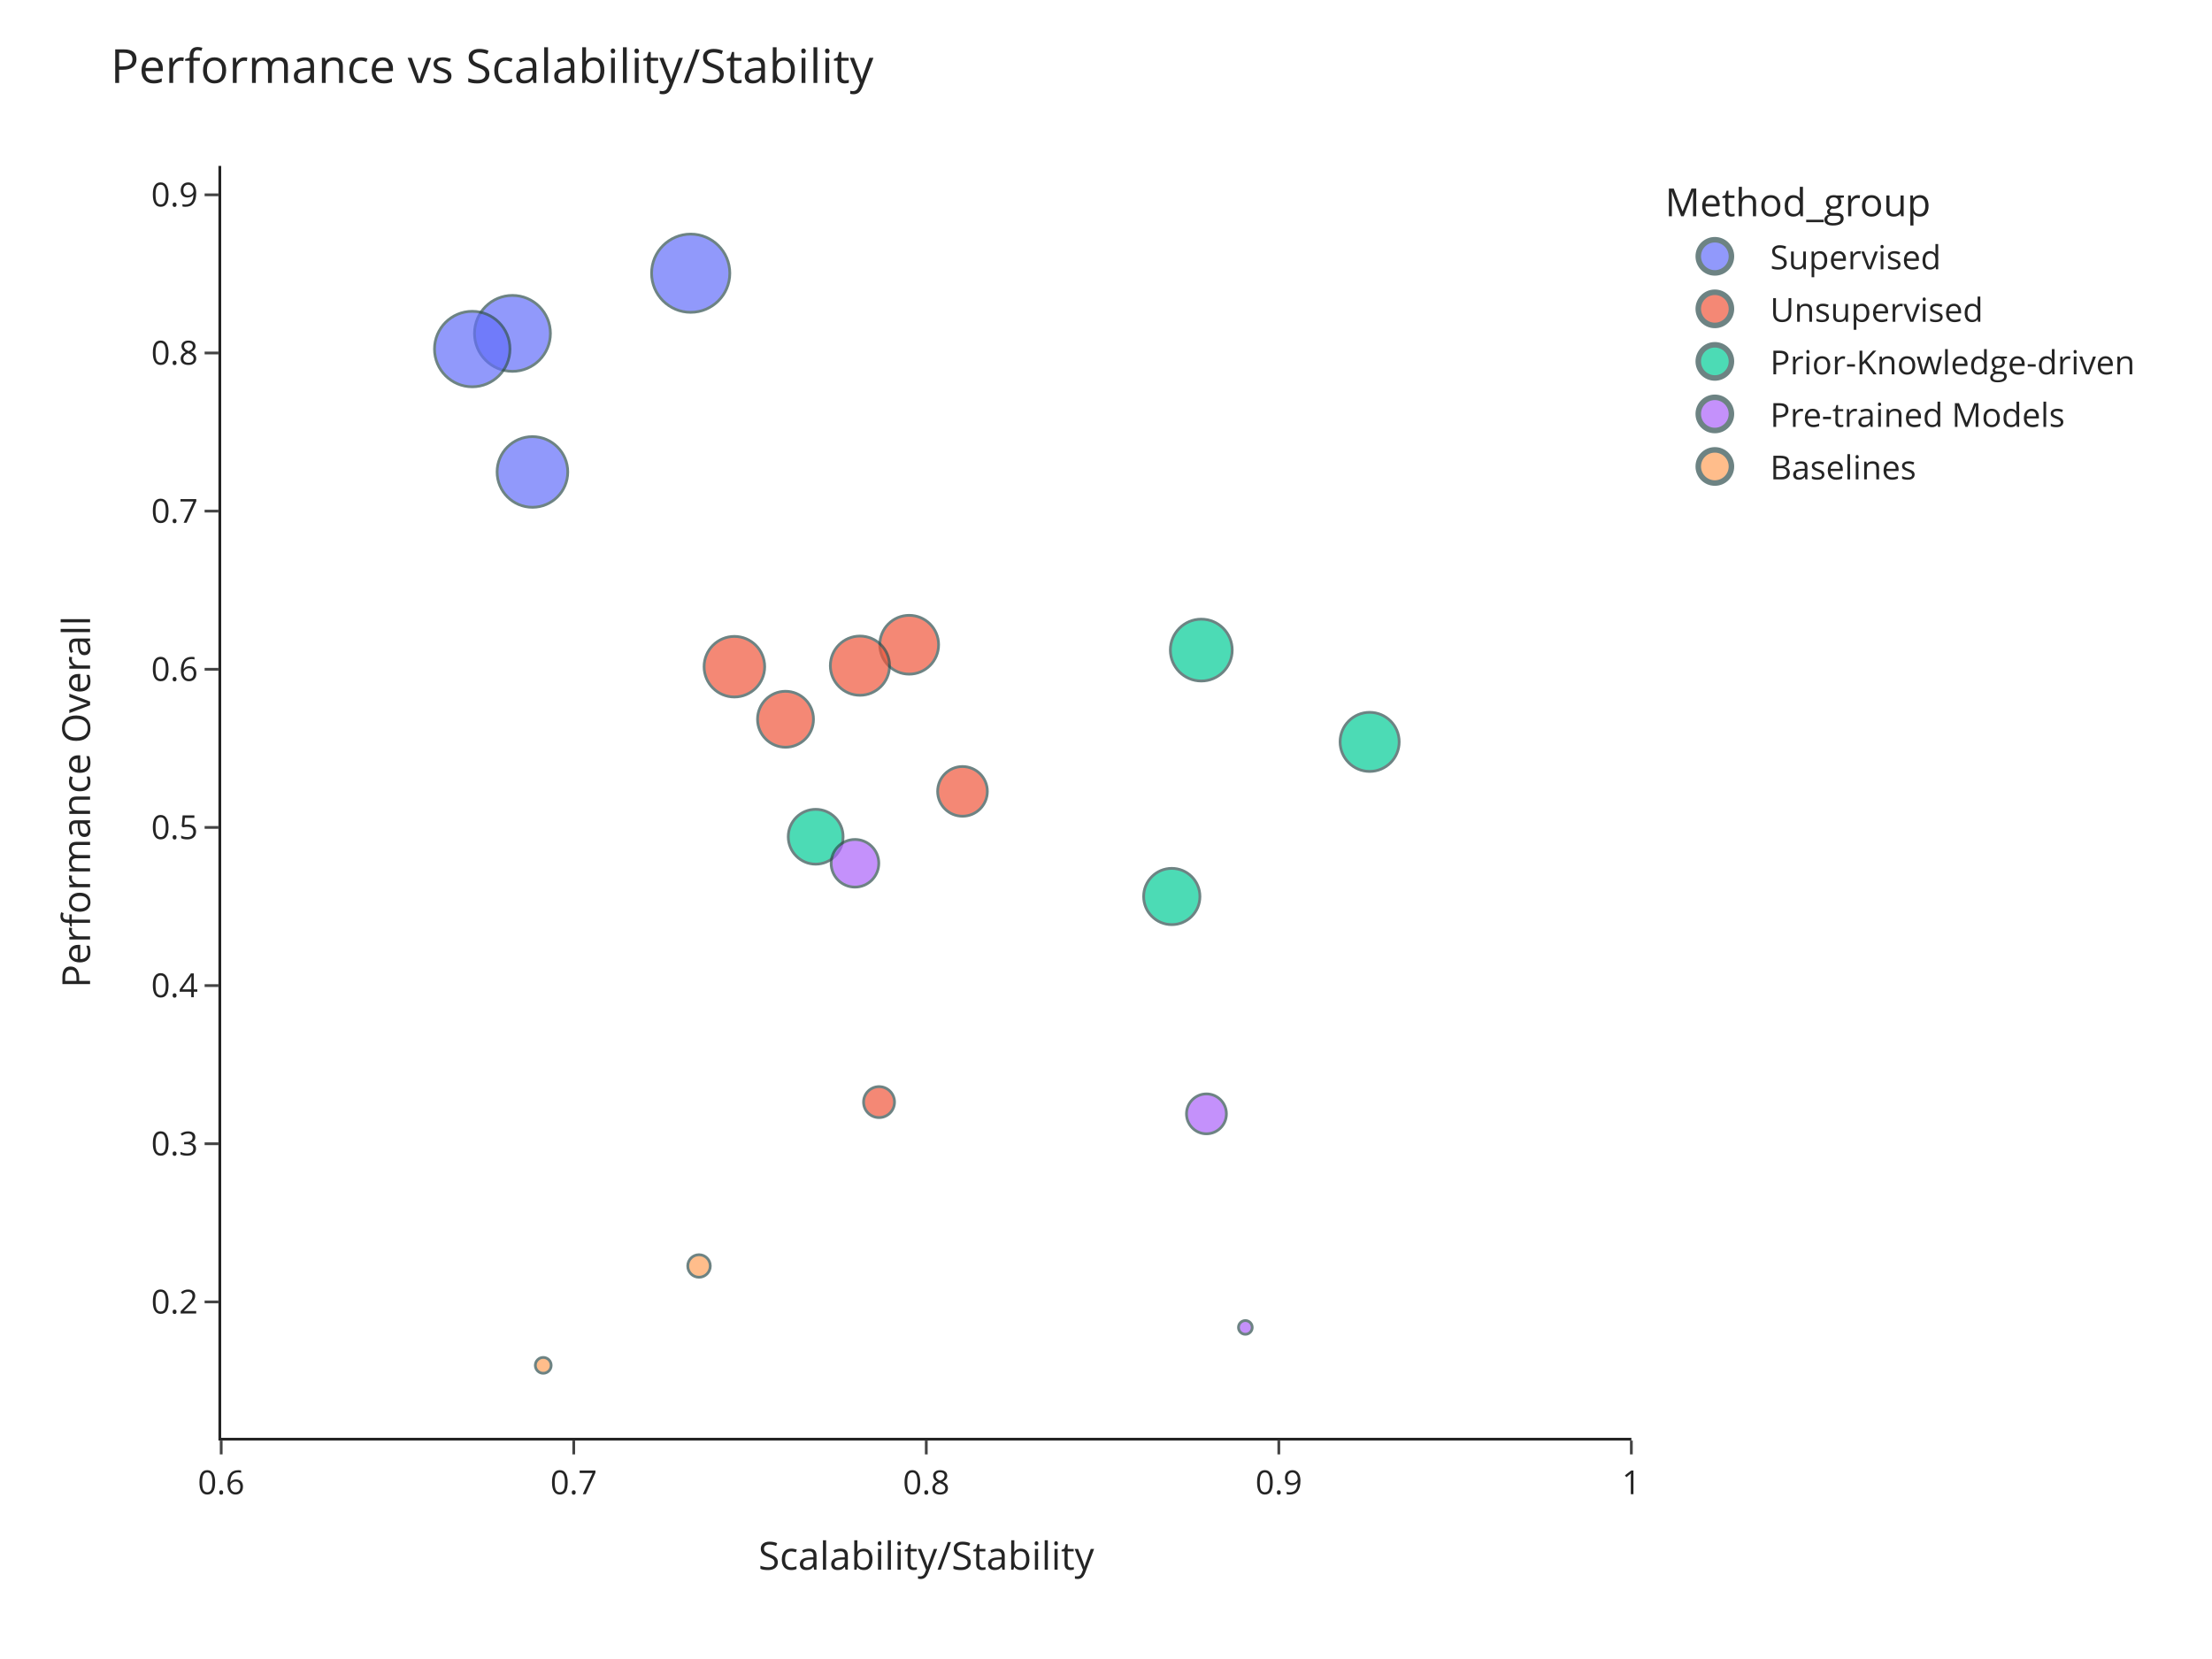
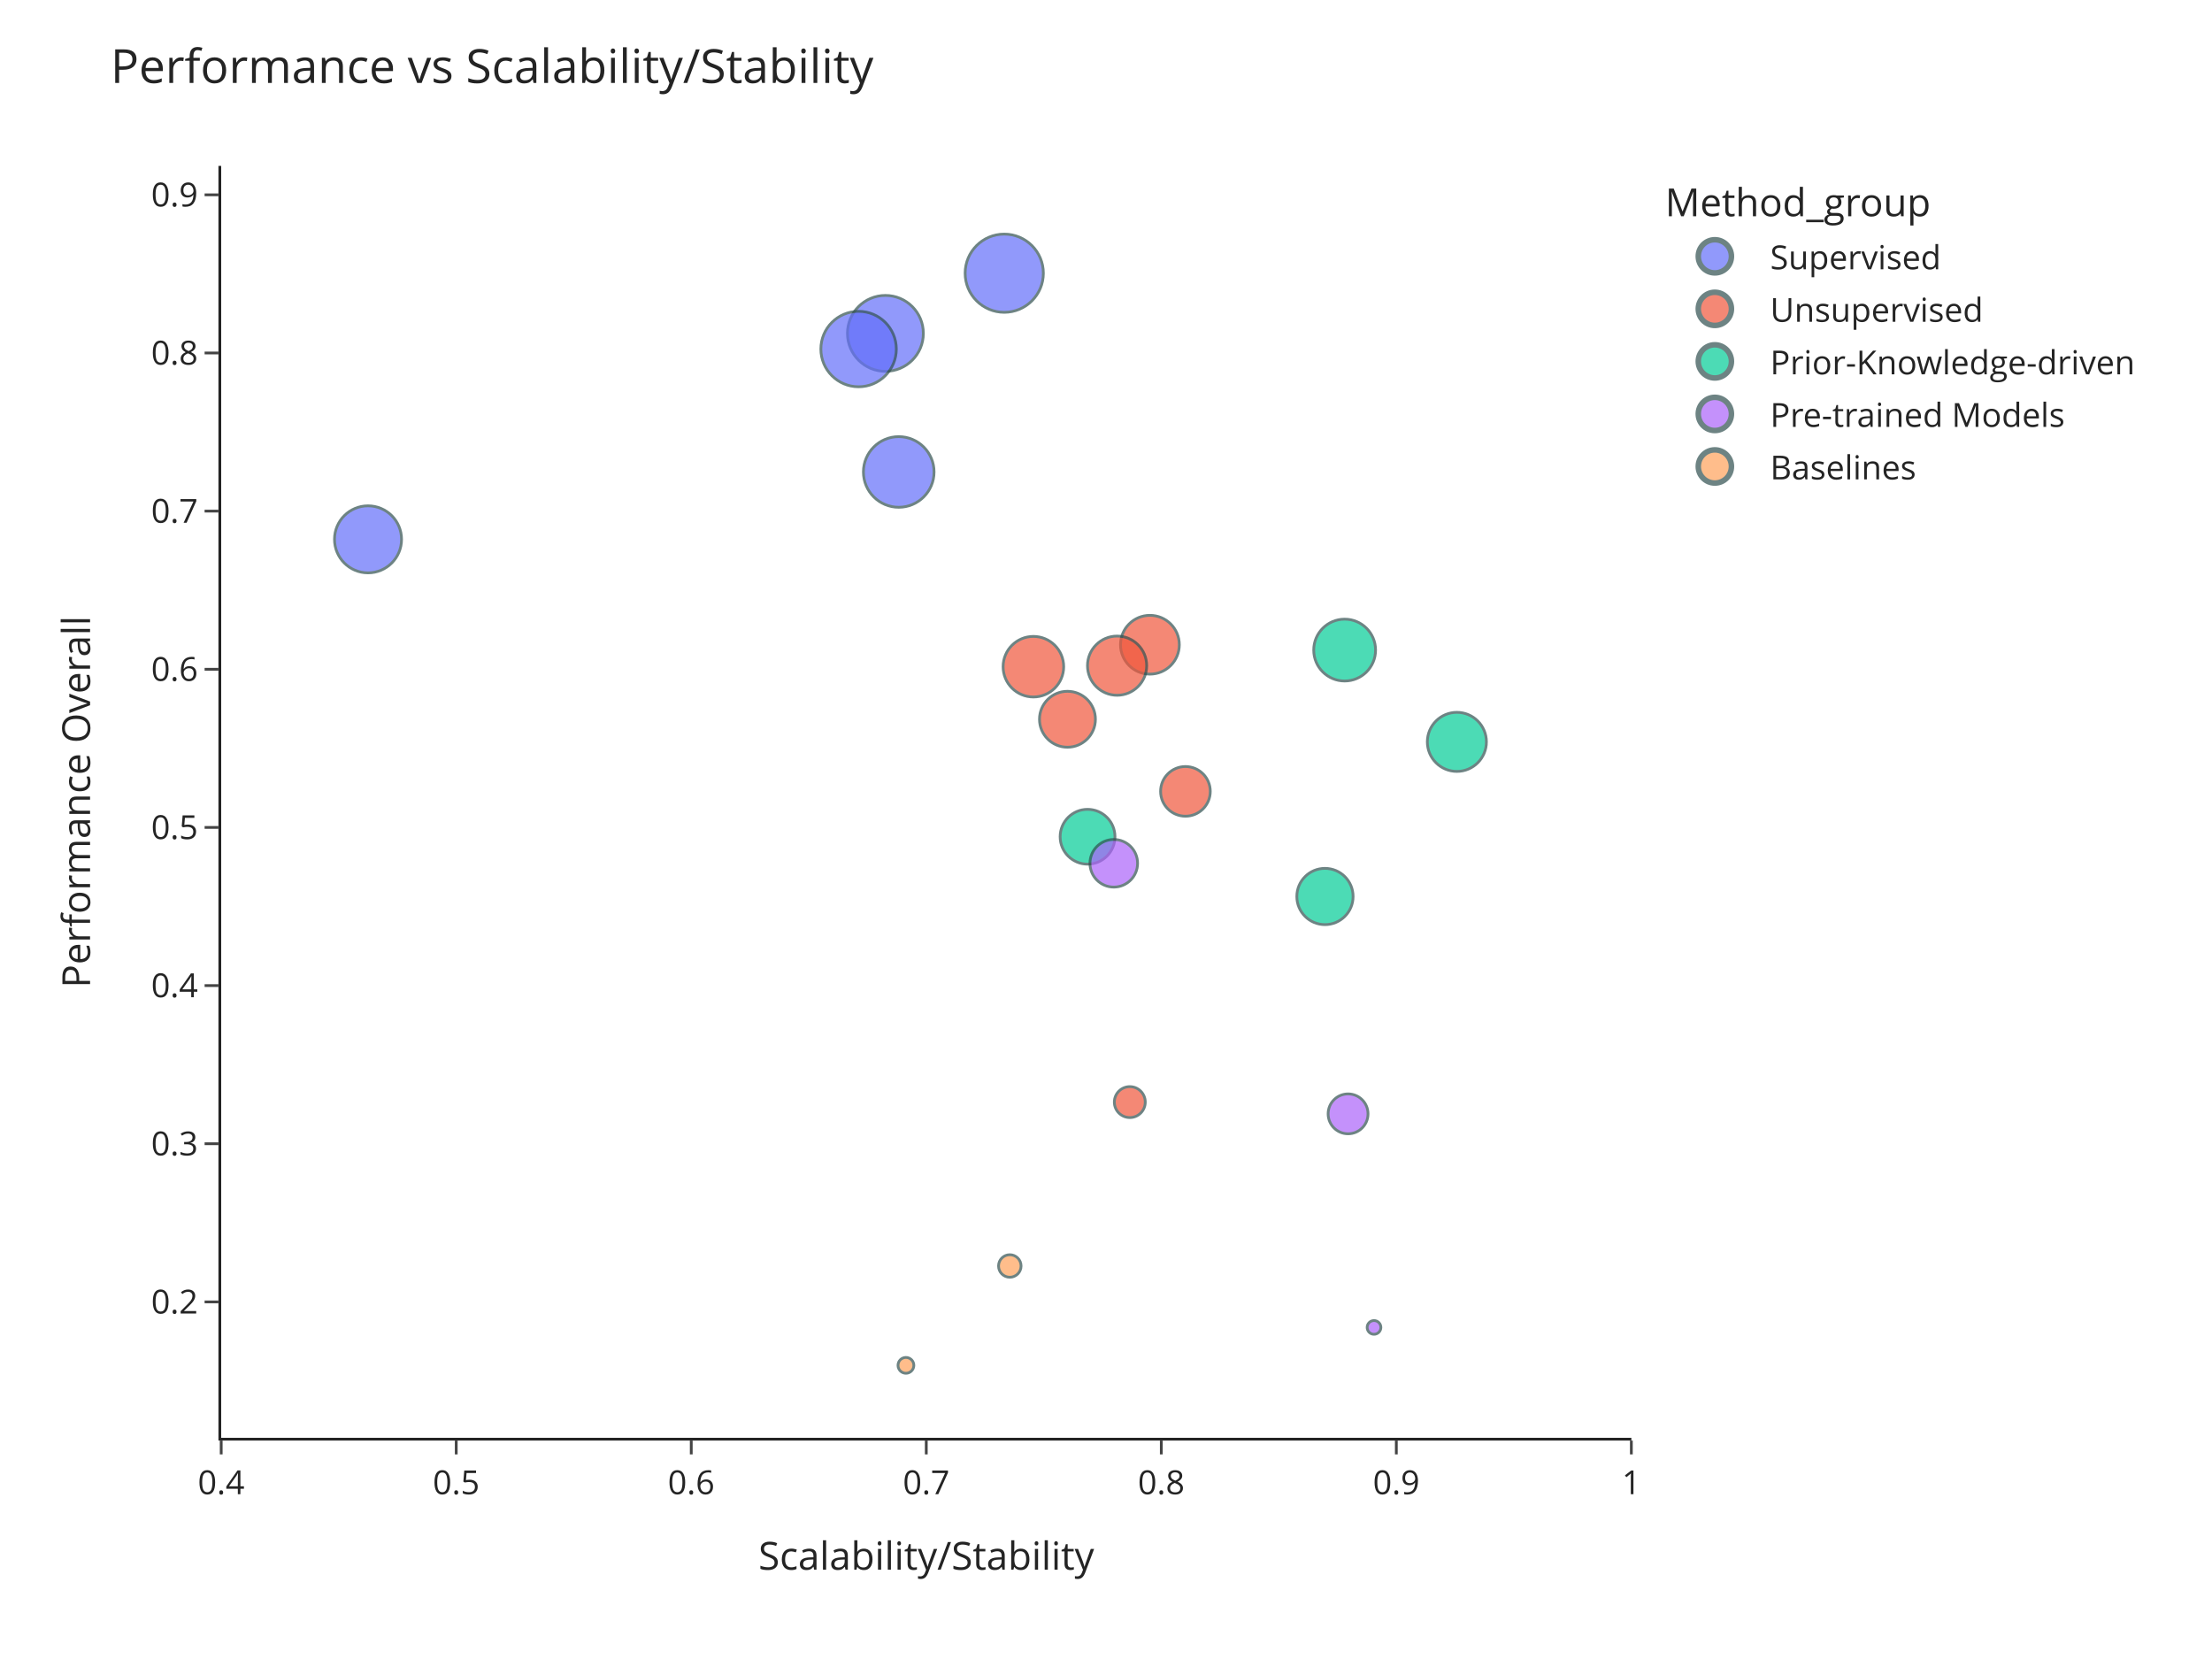
<svg xmlns="http://www.w3.org/2000/svg" class="main-svg" width="1600" height="1200" style="" viewBox="0 0 800 600">
  <rect x="0" y="0" width="800" height="600" style="fill: rgb(255, 255, 255); fill-opacity: 1;" />
-   <defs id="defs-bda011">
+   <defs id="defs-ddabbb">
    <g class="clips">
-       <clipPath id="clipbda011xyplot" class="plotclip">
+       <clipPath id="clipddabbbxyplot" class="plotclip">
        <rect width="510" height="460" />
      </clipPath>
-       <clipPath class="axesclip" id="clipbda011x">
+       <clipPath class="axesclip" id="clipddabbbx">
        <rect x="80" y="0" width="510" height="600" />
      </clipPath>
-       <clipPath class="axesclip" id="clipbda011y">
+       <clipPath class="axesclip" id="clipddabbby">
        <rect x="0" y="60" width="800" height="460" />
      </clipPath>
-       <clipPath class="axesclip" id="clipbda011xy">
+       <clipPath class="axesclip" id="clipddabbbxy">
        <rect x="80" y="60" width="510" height="460" />
      </clipPath>
    </g>
    <g class="gradients" />
    <g class="patterns" />
  </defs>
  <g class="bglayer" />
  <g class="layer-below">
    <g class="imagelayer" />
    <g class="shapelayer" />
  </g>
  <g class="cartesianlayer">
    <g class="subplot xy">
      <g class="layer-subplot">
        <g class="shapelayer" />
        <g class="imagelayer" />
      </g>
      <g class="minor-gridlayer">
        <g class="x" />
        <g class="y" />
      </g>
      <g class="gridlayer">
        <g class="x" />
        <g class="y" />
      </g>
      <g class="zerolinelayer" />
      <g class="layer-between">
        <g class="shapelayer" />
        <g class="imagelayer" />
      </g>
      <path class="xlines-below" />
      <path class="ylines-below" />
      <g class="overlines-below" />
      <g class="xaxislayer-below" />
      <g class="yaxislayer-below" />
      <g class="overaxes-below" />
      <g class="overplot">
-         <g class="xy" transform="translate(80,60)" clip-path="url(#clipbda011xyplot)">
+         <g class="xy" transform="translate(80,60)" clip-path="url(#clipddabbbxyplot)">
          <g class="scatterlayer mlayer">
-             <g class="trace scatter trace79c2e6" style="stroke-miterlimit: 2; opacity: 1;">
-               <g class="fills" />
-               <g class="errorbars" />
-               <g class="lines" />
-               <g class="points">
-                 <path class="point plotly-customdata" transform="translate(169.8,38.81)" d="M14.14,0A14.14,14.14 0 1,1 0,-14.14A14.14,14.14 0 0,1 14.14,0Z" style="opacity: 0.7; stroke-width: 1px; fill: rgb(99, 110, 250); fill-opacity: 1; stroke: rgb(47, 79, 79); stroke-opacity: 1;" />
-                 <path class="point plotly-customdata" transform="translate(105.34,60.57)" d="M13.72,0A13.72,13.72 0 1,1 0,-13.72A13.72,13.72 0 0,1 13.72,0Z" style="opacity: 0.7; stroke-width: 1px; fill: rgb(99, 110, 250); fill-opacity: 1; stroke: rgb(47, 79, 79); stroke-opacity: 1;" />
-                 <path class="point plotly-customdata" transform="translate(90.79,66.24)" d="M13.64,0A13.64,13.64 0 1,1 0,-13.64A13.64,13.64 0 0,1 13.64,0Z" style="opacity: 0.7; stroke-width: 1px; fill: rgb(99, 110, 250); fill-opacity: 1; stroke: rgb(47, 79, 79); stroke-opacity: 1;" />
-                 <path class="point plotly-customdata" transform="translate(112.56,110.69)" d="M12.77,0A12.77,12.77 0 1,1 0,-12.77A12.77,12.77 0 0,1 12.77,0Z" style="opacity: 0.7; stroke-width: 1px; fill: rgb(99, 110, 250); fill-opacity: 1; stroke: rgb(47, 79, 79); stroke-opacity: 1;" />
-                 <path class="point plotly-customdata" transform="translate(-175.34,135.06)" d="M12.12,0A12.12,12.12 0 1,1 0,-12.12A12.12,12.12 0 0,1 12.12,0Z" style="opacity: 0.7; stroke-width: 1px; fill: rgb(99, 110, 250); fill-opacity: 1; stroke: rgb(47, 79, 79); stroke-opacity: 1;" />
-               </g>
-               <g class="text" />
-             </g>
-             <g class="trace scatter trace377c38" style="stroke-miterlimit: 2; opacity: 1;">
-               <g class="fills" />
-               <g class="errorbars" />
-               <g class="lines" />
-               <g class="points">
-                 <path class="point plotly-customdata" transform="translate(248.82,173.18)" d="M10.63,0A10.63,10.63 0 1,1 0,-10.63A10.63,10.63 0 0,1 10.63,0Z" style="opacity: 0.7; stroke-width: 1px; fill: rgb(239, 85, 59); fill-opacity: 1; stroke: rgb(47, 79, 79); stroke-opacity: 1;" />
-                 <path class="point plotly-customdata" transform="translate(231.01,180.75)" d="M10.7,0A10.7,10.7 0 1,1 0,-10.7A10.7,10.7 0 0,1 10.7,0Z" style="opacity: 0.7; stroke-width: 1px; fill: rgb(239, 85, 59); fill-opacity: 1; stroke: rgb(47, 79, 79); stroke-opacity: 1;" />
-                 <path class="point plotly-customdata" transform="translate(185.6,181.12)" d="M10.95,0A10.95,10.95 0 1,1 0,-10.95A10.95,10.95 0 0,1 10.95,0Z" style="opacity: 0.7; stroke-width: 1px; fill: rgb(239, 85, 59); fill-opacity: 1; stroke: rgb(47, 79, 79); stroke-opacity: 1;" />
-                 <path class="point plotly-customdata" transform="translate(204.09,200.13)" d="M10.11,0A10.11,10.11 0 1,1 0,-10.11A10.11,10.11 0 0,1 10.11,0Z" style="opacity: 0.7; stroke-width: 1px; fill: rgb(239, 85, 59); fill-opacity: 1; stroke: rgb(47, 79, 79); stroke-opacity: 1;" />
-                 <path class="point plotly-customdata" transform="translate(268.1,226.21)" d="M8.98,0A8.98,8.98 0 1,1 0,-8.98A8.98,8.98 0 0,1 8.98,0Z" style="opacity: 0.7; stroke-width: 1px; fill: rgb(239, 85, 59); fill-opacity: 1; stroke: rgb(47, 79, 79); stroke-opacity: 1;" />
-                 <path class="point plotly-customdata" transform="translate(237.92,338.59)" d="M5.59,0A5.59,5.59 0 1,1 0,-5.59A5.59,5.59 0 0,1 5.59,0Z" style="opacity: 0.7; stroke-width: 1px; fill: rgb(239, 85, 59); fill-opacity: 1; stroke: rgb(47, 79, 79); stroke-opacity: 1;" />
-               </g>
-               <g class="text" />
-             </g>
-             <g class="trace scatter tracec72b94" style="stroke-miterlimit: 2; opacity: 1;">
-               <g class="fills" />
-               <g class="errorbars" />
-               <g class="lines" />
-               <g class="points">
-                 <path class="point plotly-customdata" transform="translate(354.46,175.11)" d="M11.18,0A11.18,11.18 0 1,1 0,-11.18A11.18,11.18 0 0,1 11.18,0Z" style="opacity: 0.7; stroke-width: 1px; fill: rgb(0, 204, 150); fill-opacity: 1; stroke: rgb(47, 79, 79); stroke-opacity: 1;" />
-                 <path class="point plotly-customdata" transform="translate(415.35,208.31)" d="M10.68,0A10.68,10.68 0 1,1 0,-10.68A10.68,10.68 0 0,1 10.68,0Z" style="opacity: 0.7; stroke-width: 1px; fill: rgb(0, 204, 150); fill-opacity: 1; stroke: rgb(47, 79, 79); stroke-opacity: 1;" />
-                 <path class="point plotly-customdata" transform="translate(215,242.62)" d="M9.91,0A9.91,9.91 0 1,1 0,-9.91A9.91,9.91 0 0,1 9.91,0Z" style="opacity: 0.7; stroke-width: 1px; fill: rgb(0, 204, 150); fill-opacity: 1; stroke: rgb(47, 79, 79); stroke-opacity: 1;" />
-                 <path class="point plotly-customdata" transform="translate(343.79,264.23)" d="M10.17,0A10.17,10.17 0 1,1 0,-10.17A10.17,10.17 0 0,1 10.17,0Z" style="opacity: 0.7; stroke-width: 1px; fill: rgb(0, 204, 150); fill-opacity: 1; stroke: rgb(47, 79, 79); stroke-opacity: 1;" />
-               </g>
-               <g class="text" />
-             </g>
-             <g class="trace scatter tracebc8a52" style="stroke-miterlimit: 2; opacity: 1;">
-               <g class="fills" />
-               <g class="errorbars" />
-               <g class="lines" />
-               <g class="points">
-                 <path class="point plotly-customdata" transform="translate(229.21,252.22)" d="M8.61,0A8.61,8.61 0 1,1 0,-8.61A8.61,8.61 0 0,1 8.61,0Z" style="opacity: 0.7; stroke-width: 1px; fill: rgb(171, 99, 250); fill-opacity: 1; stroke: rgb(47, 79, 79); stroke-opacity: 1;" />
-                 <path class="point plotly-customdata" transform="translate(356.33,342.84)" d="M7.21,0A7.21,7.21 0 1,1 0,-7.21A7.21,7.21 0 0,1 7.21,0Z" style="opacity: 0.7; stroke-width: 1px; fill: rgb(171, 99, 250); fill-opacity: 1; stroke: rgb(47, 79, 79); stroke-opacity: 1;" />
-                 <path class="point plotly-customdata" transform="translate(370.4,420.08)" d="M2.48,0A2.48,2.48 0 1,1 0,-2.48A2.48,2.48 0 0,1 2.48,0Z" style="opacity: 0.7; stroke-width: 1px; fill: rgb(171, 99, 250); fill-opacity: 1; stroke: rgb(47, 79, 79); stroke-opacity: 1;" />
-               </g>
-               <g class="text" />
-             </g>
-             <g class="trace scatter trace3dd668" style="stroke-miterlimit: 2; opacity: 1;">
-               <g class="fills" />
-               <g class="errorbars" />
-               <g class="lines" />
-               <g class="points">
-                 <path class="point plotly-customdata" transform="translate(172.81,397.86)" d="M4.07,0A4.07,4.07 0 1,1 0,-4.07A4.07,4.07 0 0,1 4.07,0Z" style="opacity: 0.7; stroke-width: 1px; fill: rgb(255, 161, 90); fill-opacity: 1; stroke: rgb(47, 79, 79); stroke-opacity: 1;" />
-                 <path class="point plotly-customdata" transform="translate(116.47,433.8)" d="M2.86,0A2.86,2.86 0 1,1 0,-2.86A2.86,2.86 0 0,1 2.86,0Z" style="opacity: 0.7; stroke-width: 1px; fill: rgb(255, 161, 90); fill-opacity: 1; stroke: rgb(47, 79, 79); stroke-opacity: 1;" />
+             <g class="trace scatter trace42fa66" style="stroke-miterlimit: 2; opacity: 1;">
+               <g class="fills" />
+               <g class="errorbars" />
+               <g class="lines" />
+               <g class="points">
+                 <path class="point plotly-customdata" transform="translate(283.2,38.81)" d="M14.14,0A14.14,14.14 0 1,1 0,-14.14A14.14,14.14 0 0,1 14.14,0Z" style="opacity: 0.7; stroke-width: 1px; fill: rgb(99, 110, 250); fill-opacity: 1; stroke: rgb(47, 79, 79); stroke-opacity: 1;" />
+                 <path class="point plotly-customdata" transform="translate(240.22,60.57)" d="M13.72,0A13.72,13.72 0 1,1 0,-13.72A13.72,13.72 0 0,1 13.72,0Z" style="opacity: 0.7; stroke-width: 1px; fill: rgb(99, 110, 250); fill-opacity: 1; stroke: rgb(47, 79, 79); stroke-opacity: 1;" />
+                 <path class="point plotly-customdata" transform="translate(230.52,66.24)" d="M13.64,0A13.64,13.64 0 1,1 0,-13.64A13.64,13.64 0 0,1 13.64,0Z" style="opacity: 0.7; stroke-width: 1px; fill: rgb(99, 110, 250); fill-opacity: 1; stroke: rgb(47, 79, 79); stroke-opacity: 1;" />
+                 <path class="point plotly-customdata" transform="translate(245.04,110.69)" d="M12.77,0A12.77,12.77 0 1,1 0,-12.77A12.77,12.77 0 0,1 12.77,0Z" style="opacity: 0.7; stroke-width: 1px; fill: rgb(99, 110, 250); fill-opacity: 1; stroke: rgb(47, 79, 79); stroke-opacity: 1;" />
+                 <path class="point plotly-customdata" transform="translate(53.1,135.06)" d="M12.12,0A12.12,12.12 0 1,1 0,-12.12A12.12,12.12 0 0,1 12.12,0Z" style="opacity: 0.7; stroke-width: 1px; fill: rgb(99, 110, 250); fill-opacity: 1; stroke: rgb(47, 79, 79); stroke-opacity: 1;" />
+               </g>
+               <g class="text" />
+             </g>
+             <g class="trace scatter tracec820d9" style="stroke-miterlimit: 2; opacity: 1;">
+               <g class="fills" />
+               <g class="errorbars" />
+               <g class="lines" />
+               <g class="points">
+                 <path class="point plotly-customdata" transform="translate(335.88,173.18)" d="M10.63,0A10.63,10.63 0 1,1 0,-10.63A10.63,10.63 0 0,1 10.63,0Z" style="opacity: 0.7; stroke-width: 1px; fill: rgb(239, 85, 59); fill-opacity: 1; stroke: rgb(47, 79, 79); stroke-opacity: 1;" />
+                 <path class="point plotly-customdata" transform="translate(324.01,180.75)" d="M10.7,0A10.7,10.7 0 1,1 0,-10.7A10.7,10.7 0 0,1 10.7,0Z" style="opacity: 0.7; stroke-width: 1px; fill: rgb(239, 85, 59); fill-opacity: 1; stroke: rgb(47, 79, 79); stroke-opacity: 1;" />
+                 <path class="point plotly-customdata" transform="translate(293.74,181.12)" d="M10.95,0A10.95,10.95 0 1,1 0,-10.95A10.95,10.95 0 0,1 10.95,0Z" style="opacity: 0.7; stroke-width: 1px; fill: rgb(239, 85, 59); fill-opacity: 1; stroke: rgb(47, 79, 79); stroke-opacity: 1;" />
+                 <path class="point plotly-customdata" transform="translate(306.06,200.13)" d="M10.11,0A10.11,10.11 0 1,1 0,-10.11A10.11,10.11 0 0,1 10.11,0Z" style="opacity: 0.7; stroke-width: 1px; fill: rgb(239, 85, 59); fill-opacity: 1; stroke: rgb(47, 79, 79); stroke-opacity: 1;" />
+                 <path class="point plotly-customdata" transform="translate(348.73,226.21)" d="M8.98,0A8.98,8.98 0 1,1 0,-8.98A8.98,8.98 0 0,1 8.98,0Z" style="opacity: 0.7; stroke-width: 1px; fill: rgb(239, 85, 59); fill-opacity: 1; stroke: rgb(47, 79, 79); stroke-opacity: 1;" />
+                 <path class="point plotly-customdata" transform="translate(328.61,338.59)" d="M5.59,0A5.59,5.59 0 1,1 0,-5.59A5.59,5.59 0 0,1 5.59,0Z" style="opacity: 0.7; stroke-width: 1px; fill: rgb(239, 85, 59); fill-opacity: 1; stroke: rgb(47, 79, 79); stroke-opacity: 1;" />
+               </g>
+               <g class="text" />
+             </g>
+             <g class="trace scatter trace9be0ef" style="stroke-miterlimit: 2; opacity: 1;">
+               <g class="fills" />
+               <g class="errorbars" />
+               <g class="lines" />
+               <g class="points">
+                 <path class="point plotly-customdata" transform="translate(406.31,175.11)" d="M11.18,0A11.18,11.18 0 1,1 0,-11.18A11.18,11.18 0 0,1 11.18,0Z" style="opacity: 0.7; stroke-width: 1px; fill: rgb(0, 204, 150); fill-opacity: 1; stroke: rgb(47, 79, 79); stroke-opacity: 1;" />
+                 <path class="point plotly-customdata" transform="translate(446.9,208.31)" d="M10.68,0A10.68,10.68 0 1,1 0,-10.68A10.68,10.68 0 0,1 10.68,0Z" style="opacity: 0.7; stroke-width: 1px; fill: rgb(0, 204, 150); fill-opacity: 1; stroke: rgb(47, 79, 79); stroke-opacity: 1;" />
+                 <path class="point plotly-customdata" transform="translate(313.33,242.62)" d="M9.91,0A9.91,9.91 0 1,1 0,-9.91A9.91,9.91 0 0,1 9.91,0Z" style="opacity: 0.7; stroke-width: 1px; fill: rgb(0, 204, 150); fill-opacity: 1; stroke: rgb(47, 79, 79); stroke-opacity: 1;" />
+                 <path class="point plotly-customdata" transform="translate(399.19,264.23)" d="M10.17,0A10.17,10.17 0 1,1 0,-10.17A10.17,10.17 0 0,1 10.17,0Z" style="opacity: 0.7; stroke-width: 1px; fill: rgb(0, 204, 150); fill-opacity: 1; stroke: rgb(47, 79, 79); stroke-opacity: 1;" />
+               </g>
+               <g class="text" />
+             </g>
+             <g class="trace scatter trace7cb6fd" style="stroke-miterlimit: 2; opacity: 1;">
+               <g class="fills" />
+               <g class="errorbars" />
+               <g class="lines" />
+               <g class="points">
+                 <path class="point plotly-customdata" transform="translate(322.81,252.22)" d="M8.61,0A8.61,8.61 0 1,1 0,-8.61A8.61,8.61 0 0,1 8.61,0Z" style="opacity: 0.7; stroke-width: 1px; fill: rgb(171, 99, 250); fill-opacity: 1; stroke: rgb(47, 79, 79); stroke-opacity: 1;" />
+                 <path class="point plotly-customdata" transform="translate(407.55,342.84)" d="M7.21,0A7.21,7.21 0 1,1 0,-7.21A7.21,7.21 0 0,1 7.21,0Z" style="opacity: 0.7; stroke-width: 1px; fill: rgb(171, 99, 250); fill-opacity: 1; stroke: rgb(47, 79, 79); stroke-opacity: 1;" />
+                 <path class="point plotly-customdata" transform="translate(416.93,420.08)" d="M2.48,0A2.48,2.48 0 1,1 0,-2.48A2.48,2.48 0 0,1 2.48,0Z" style="opacity: 0.7; stroke-width: 1px; fill: rgb(171, 99, 250); fill-opacity: 1; stroke: rgb(47, 79, 79); stroke-opacity: 1;" />
+               </g>
+               <g class="text" />
+             </g>
+             <g class="trace scatter trace002258" style="stroke-miterlimit: 2; opacity: 1;">
+               <g class="fills" />
+               <g class="errorbars" />
+               <g class="lines" />
+               <g class="points">
+                 <path class="point plotly-customdata" transform="translate(285.21,397.86)" d="M4.07,0A4.07,4.07 0 1,1 0,-4.07A4.07,4.07 0 0,1 4.07,0Z" style="opacity: 0.7; stroke-width: 1px; fill: rgb(255, 161, 90); fill-opacity: 1; stroke: rgb(47, 79, 79); stroke-opacity: 1;" />
+                 <path class="point plotly-customdata" transform="translate(247.64,433.8)" d="M2.86,0A2.86,2.86 0 1,1 0,-2.86A2.86,2.86 0 0,1 2.86,0Z" style="opacity: 0.7; stroke-width: 1px; fill: rgb(255, 161, 90); fill-opacity: 1; stroke: rgb(47, 79, 79); stroke-opacity: 1;" />
              </g>
              <g class="text" />
            </g>
          </g>
        </g>
      </g>
      <g class="zerolinelayer-above" />
      <path class="xlines-above crisp" d="M79,520.5H590" style="fill: none; stroke-width: 1px; stroke: rgb(36, 36, 36); stroke-opacity: 1;" />
      <path class="ylines-above crisp" d="M79.5,60V520" style="fill: none; stroke-width: 1px; stroke: rgb(36, 36, 36); stroke-opacity: 1;" />
      <g class="overlines-above" />
      <g class="xaxislayer-above">
        <path class="xtick ticks crisp" d="M0,521v5" transform="translate(80,0)" style="stroke: rgb(68, 68, 68); stroke-opacity: 1; stroke-width: 1px;" />
-         <path class="xtick ticks crisp" d="M0,521v5" transform="translate(207.5,0)" style="stroke: rgb(68, 68, 68); stroke-opacity: 1; stroke-width: 1px;" />
+         <path class="xtick ticks crisp" d="M0,521v5" transform="translate(165,0)" style="stroke: rgb(68, 68, 68); stroke-opacity: 1; stroke-width: 1px;" />
+         <path class="xtick ticks crisp" d="M0,521v5" transform="translate(250,0)" style="stroke: rgb(68, 68, 68); stroke-opacity: 1; stroke-width: 1px;" />
        <path class="xtick ticks crisp" d="M0,521v5" transform="translate(335,0)" style="stroke: rgb(68, 68, 68); stroke-opacity: 1; stroke-width: 1px;" />
-         <path class="xtick ticks crisp" d="M0,521v5" transform="translate(462.5,0)" style="stroke: rgb(68, 68, 68); stroke-opacity: 1; stroke-width: 1px;" />
+         <path class="xtick ticks crisp" d="M0,521v5" transform="translate(420,0)" style="stroke: rgb(68, 68, 68); stroke-opacity: 1; stroke-width: 1px;" />
+         <path class="xtick ticks crisp" d="M0,521v5" transform="translate(505,0)" style="stroke: rgb(68, 68, 68); stroke-opacity: 1; stroke-width: 1px;" />
        <path class="xtick ticks crisp" d="M0,521v5" transform="translate(590,0)" style="stroke: rgb(68, 68, 68); stroke-opacity: 1; stroke-width: 1px;" />
        <g class="xtick">
-           <text text-anchor="middle" x="0" y="540.4" transform="translate(80,0)" style="font-family: 'Open Sans', verdana, arial, sans-serif; font-size: 12px; fill: rgb(36, 36, 36); fill-opacity: 1; white-space: pre;">0.6</text>
-         </g>
-         <g class="xtick">
-           <text text-anchor="middle" x="0" y="540.4" style="font-family: 'Open Sans', verdana, arial, sans-serif; font-size: 12px; fill: rgb(36, 36, 36); fill-opacity: 1; white-space: pre;" transform="translate(207.5,0)">0.7</text>
-         </g>
-         <g class="xtick">
-           <text text-anchor="middle" x="0" y="540.4" style="font-family: 'Open Sans', verdana, arial, sans-serif; font-size: 12px; fill: rgb(36, 36, 36); fill-opacity: 1; white-space: pre;" transform="translate(335,0)">0.8</text>
-         </g>
-         <g class="xtick">
-           <text text-anchor="middle" x="0" y="540.4" style="font-family: 'Open Sans', verdana, arial, sans-serif; font-size: 12px; fill: rgb(36, 36, 36); fill-opacity: 1; white-space: pre;" transform="translate(462.5,0)">0.9</text>
+           <text text-anchor="middle" x="0" y="540.4" transform="translate(80,0)" style="font-family: 'Open Sans', verdana, arial, sans-serif; font-size: 12px; fill: rgb(36, 36, 36); fill-opacity: 1; white-space: pre;">0.4</text>
+         </g>
+         <g class="xtick">
+           <text text-anchor="middle" x="0" y="540.4" style="font-family: 'Open Sans', verdana, arial, sans-serif; font-size: 12px; fill: rgb(36, 36, 36); fill-opacity: 1; white-space: pre;" transform="translate(165,0)">0.5</text>
+         </g>
+         <g class="xtick">
+           <text text-anchor="middle" x="0" y="540.4" style="font-family: 'Open Sans', verdana, arial, sans-serif; font-size: 12px; fill: rgb(36, 36, 36); fill-opacity: 1; white-space: pre;" transform="translate(250,0)">0.6</text>
+         </g>
+         <g class="xtick">
+           <text text-anchor="middle" x="0" y="540.4" style="font-family: 'Open Sans', verdana, arial, sans-serif; font-size: 12px; fill: rgb(36, 36, 36); fill-opacity: 1; white-space: pre;" transform="translate(335,0)">0.7</text>
+         </g>
+         <g class="xtick">
+           <text text-anchor="middle" x="0" y="540.4" style="font-family: 'Open Sans', verdana, arial, sans-serif; font-size: 12px; fill: rgb(36, 36, 36); fill-opacity: 1; white-space: pre;" transform="translate(420,0)">0.8</text>
+         </g>
+         <g class="xtick">
+           <text text-anchor="middle" x="0" y="540.4" style="font-family: 'Open Sans', verdana, arial, sans-serif; font-size: 12px; fill: rgb(36, 36, 36); fill-opacity: 1; white-space: pre;" transform="translate(505,0)">0.9</text>
        </g>
        <g class="xtick">
          <text text-anchor="middle" x="0" y="540.4" style="font-family: 'Open Sans', verdana, arial, sans-serif; font-size: 12px; fill: rgb(36, 36, 36); fill-opacity: 1; white-space: pre;" transform="translate(590,0)">1</text>
        </g>
      </g>
      <g class="yaxislayer-above">
        <path class="ytick ticks crisp" d="M79,0h-5" transform="translate(0,470.85)" style="stroke: rgb(68, 68, 68); stroke-opacity: 1; stroke-width: 1px;" />
        <path class="ytick ticks crisp" d="M79,0h-5" transform="translate(0,413.65)" style="stroke: rgb(68, 68, 68); stroke-opacity: 1; stroke-width: 1px;" />
        <path class="ytick ticks crisp" d="M79,0h-5" transform="translate(0,356.45)" style="stroke: rgb(68, 68, 68); stroke-opacity: 1; stroke-width: 1px;" />
        <path class="ytick ticks crisp" d="M79,0h-5" transform="translate(0,299.25)" style="stroke: rgb(68, 68, 68); stroke-opacity: 1; stroke-width: 1px;" />
        <path class="ytick ticks crisp" d="M79,0h-5" transform="translate(0,242.05)" style="stroke: rgb(68, 68, 68); stroke-opacity: 1; stroke-width: 1px;" />
        <path class="ytick ticks crisp" d="M79,0h-5" transform="translate(0,184.85)" style="stroke: rgb(68, 68, 68); stroke-opacity: 1; stroke-width: 1px;" />
        <path class="ytick ticks crisp" d="M79,0h-5" transform="translate(0,127.66)" style="stroke: rgb(68, 68, 68); stroke-opacity: 1; stroke-width: 1px;" />
        <path class="ytick ticks crisp" d="M79,0h-5" transform="translate(0,70.46)" style="stroke: rgb(68, 68, 68); stroke-opacity: 1; stroke-width: 1px;" />
        <g class="ytick">
          <text text-anchor="end" x="71.6" y="4.2" transform="translate(0,470.85)" style="font-family: 'Open Sans', verdana, arial, sans-serif; font-size: 12px; fill: rgb(36, 36, 36); fill-opacity: 1; white-space: pre;">0.2</text>
        </g>
        <g class="ytick">
          <text text-anchor="end" x="71.6" y="4.2" style="font-family: 'Open Sans', verdana, arial, sans-serif; font-size: 12px; fill: rgb(36, 36, 36); fill-opacity: 1; white-space: pre;" transform="translate(0,413.65)">0.3</text>
        </g>
        <g class="ytick">
          <text text-anchor="end" x="71.6" y="4.2" style="font-family: 'Open Sans', verdana, arial, sans-serif; font-size: 12px; fill: rgb(36, 36, 36); fill-opacity: 1; white-space: pre;" transform="translate(0,356.45)">0.4</text>
        </g>
        <g class="ytick">
          <text text-anchor="end" x="71.6" y="4.2" style="font-family: 'Open Sans', verdana, arial, sans-serif; font-size: 12px; fill: rgb(36, 36, 36); fill-opacity: 1; white-space: pre;" transform="translate(0,299.25)">0.5</text>
        </g>
        <g class="ytick">
          <text text-anchor="end" x="71.6" y="4.2" style="font-family: 'Open Sans', verdana, arial, sans-serif; font-size: 12px; fill: rgb(36, 36, 36); fill-opacity: 1; white-space: pre;" transform="translate(0,242.05)">0.6</text>
        </g>
        <g class="ytick">
          <text text-anchor="end" x="71.6" y="4.2" style="font-family: 'Open Sans', verdana, arial, sans-serif; font-size: 12px; fill: rgb(36, 36, 36); fill-opacity: 1; white-space: pre;" transform="translate(0,184.85)">0.7</text>
        </g>
        <g class="ytick">
          <text text-anchor="end" x="71.6" y="4.2" style="font-family: 'Open Sans', verdana, arial, sans-serif; font-size: 12px; fill: rgb(36, 36, 36); fill-opacity: 1; white-space: pre;" transform="translate(0,127.66)">0.8</text>
        </g>
        <g class="ytick">
          <text text-anchor="end" x="71.6" y="4.2" style="font-family: 'Open Sans', verdana, arial, sans-serif; font-size: 12px; fill: rgb(36, 36, 36); fill-opacity: 1; white-space: pre;" transform="translate(0,70.46)">0.9</text>
        </g>
      </g>
      <g class="overaxes-above" />
    </g>
  </g>
  <g class="polarlayer" />
  <g class="smithlayer" />
  <g class="ternarylayer" />
  <g class="geolayer" />
  <g class="funnelarealayer" />
  <g class="pielayer" />
  <g class="iciclelayer" />
  <g class="treemaplayer" />
  <g class="sunburstlayer" />
  <g class="glimages" />
-   <defs id="topdefs-bda011">
+   <defs id="topdefs-ddabbb">
    <g class="clips" />
-     <clipPath id="legendbda011">
+     <clipPath id="legendddabbb">
      <rect width="188" height="124" x="0" y="0" />
    </clipPath>
  </defs>
  <g class="layer-above">
    <g class="imagelayer" />
    <g class="shapelayer" />
  </g>
  <g class="infolayer">
    <g class="legend" pointer-events="all" transform="translate(600.2,60)">
      <rect class="bg" shape-rendering="crispEdges" style="stroke: rgb(68, 68, 68); stroke-opacity: 1; fill: rgb(255, 255, 255); fill-opacity: 1; stroke-width: 0px;" width="188" height="124" x="0" y="0" />
-       <g class="scrollbox" transform="" clip-path="url(#legendbda011)">
+       <g class="scrollbox" transform="" clip-path="url(#legendddabbb)">
        <text class="legendtitletext" text-anchor="start" x="2" y="18.2" style="font-family: 'Open Sans', verdana, arial, sans-serif; font-size: 14px; fill: rgb(36, 36, 36); fill-opacity: 1; white-space: pre;">Method_group</text>
        <g class="groups" transform="">
          <g class="traces" transform="translate(0,32.7)" style="opacity: 1;">
            <text class="legendtext" text-anchor="start" x="40" y="4.68" style="font-family: 'Open Sans', verdana, arial, sans-serif; font-size: 12px; fill: rgb(36, 36, 36); fill-opacity: 1; white-space: pre;">Supervised</text>
            <g class="layers" style="opacity: 1;">
              <g class="legendfill" />
              <g class="legendlines" />
              <g class="legendsymbols">
                <g class="legendpoints">
                  <path class="scatterpts" transform="translate(20,0)" d="M6,0A6,6 0 1,1 0,-6A6,6 0 0,1 6,0Z" style="opacity: 0.7; stroke-width: 2px; fill: rgb(99, 110, 250); fill-opacity: 1; stroke: rgb(47, 79, 79); stroke-opacity: 1;" />
                </g>
              </g>
            </g>
            <rect class="legendtoggle" x="0" y="-9.5" width="182.031" height="19" style="fill: rgb(0, 0, 0); fill-opacity: 0;" />
          </g>
        </g>
        <g class="groups" transform="">
          <g class="traces" transform="translate(0,51.7)" style="opacity: 1;">
            <text class="legendtext" text-anchor="start" x="40" y="4.68" style="font-family: 'Open Sans', verdana, arial, sans-serif; font-size: 12px; fill: rgb(36, 36, 36); fill-opacity: 1; white-space: pre;">Unsupervised</text>
            <g class="layers" style="opacity: 1;">
              <g class="legendfill" />
              <g class="legendlines" />
              <g class="legendsymbols">
                <g class="legendpoints">
                  <path class="scatterpts" transform="translate(20,0)" d="M6,0A6,6 0 1,1 0,-6A6,6 0 0,1 6,0Z" style="opacity: 0.7; stroke-width: 2px; fill: rgb(239, 85, 59); fill-opacity: 1; stroke: rgb(47, 79, 79); stroke-opacity: 1;" />
                </g>
              </g>
            </g>
            <rect class="legendtoggle" x="0" y="-9.5" width="182.031" height="19" style="fill: rgb(0, 0, 0); fill-opacity: 0;" />
          </g>
        </g>
        <g class="groups" transform="">
          <g class="traces" transform="translate(0,70.7)" style="opacity: 1;">
            <text class="legendtext" text-anchor="start" x="40" y="4.68" style="font-family: 'Open Sans', verdana, arial, sans-serif; font-size: 12px; fill: rgb(36, 36, 36); fill-opacity: 1; white-space: pre;">Prior-Knowledge-driven</text>
            <g class="layers" style="opacity: 1;">
              <g class="legendfill" />
              <g class="legendlines" />
              <g class="legendsymbols">
                <g class="legendpoints">
                  <path class="scatterpts" transform="translate(20,0)" d="M6,0A6,6 0 1,1 0,-6A6,6 0 0,1 6,0Z" style="opacity: 0.7; stroke-width: 2px; fill: rgb(0, 204, 150); fill-opacity: 1; stroke: rgb(47, 79, 79); stroke-opacity: 1;" />
                </g>
              </g>
            </g>
            <rect class="legendtoggle" x="0" y="-9.5" width="182.031" height="19" style="fill: rgb(0, 0, 0); fill-opacity: 0;" />
          </g>
        </g>
        <g class="groups" transform="">
          <g class="traces" transform="translate(0,89.7)" style="opacity: 1;">
            <text class="legendtext" text-anchor="start" x="40" y="4.68" style="font-family: 'Open Sans', verdana, arial, sans-serif; font-size: 12px; fill: rgb(36, 36, 36); fill-opacity: 1; white-space: pre;">Pre-trained Models</text>
            <g class="layers" style="opacity: 1;">
              <g class="legendfill" />
              <g class="legendlines" />
              <g class="legendsymbols">
                <g class="legendpoints">
                  <path class="scatterpts" transform="translate(20,0)" d="M6,0A6,6 0 1,1 0,-6A6,6 0 0,1 6,0Z" style="opacity: 0.7; stroke-width: 2px; fill: rgb(171, 99, 250); fill-opacity: 1; stroke: rgb(47, 79, 79); stroke-opacity: 1;" />
                </g>
              </g>
            </g>
            <rect class="legendtoggle" x="0" y="-9.5" width="182.031" height="19" style="fill: rgb(0, 0, 0); fill-opacity: 0;" />
          </g>
        </g>
        <g class="groups" transform="">
          <g class="traces" transform="translate(0,108.7)" style="opacity: 1;">
            <text class="legendtext" text-anchor="start" x="40" y="4.68" style="font-family: 'Open Sans', verdana, arial, sans-serif; font-size: 12px; fill: rgb(36, 36, 36); fill-opacity: 1; white-space: pre;">Baselines</text>
            <g class="layers" style="opacity: 1;">
              <g class="legendfill" />
              <g class="legendlines" />
              <g class="legendsymbols">
                <g class="legendpoints">
                  <path class="scatterpts" transform="translate(20,0)" d="M6,0A6,6 0 1,1 0,-6A6,6 0 0,1 6,0Z" style="opacity: 0.7; stroke-width: 2px; fill: rgb(255, 161, 90); fill-opacity: 1; stroke: rgb(47, 79, 79); stroke-opacity: 1;" />
                </g>
              </g>
            </g>
            <rect class="legendtoggle" x="0" y="-9.5" width="182.031" height="19" style="fill: rgb(0, 0, 0); fill-opacity: 0;" />
          </g>
        </g>
      </g>
      <rect class="scrollbar" rx="20" ry="3" width="0" height="0" style="fill: rgb(128, 139, 164); fill-opacity: 1;" x="0" y="0" />
    </g>
    <g class="g-gtitle">
      <text class="gtitle" x="40" y="30" text-anchor="start" dy="0em" style="opacity: 1; font-family: 'Open Sans', verdana, arial, sans-serif; font-size: 17px; fill: rgb(36, 36, 36); fill-opacity: 1; white-space: pre;">Performance vs Scalability/Stability</text>
    </g>
    <g class="g-xtitle">
      <text class="xtitle" x="335" y="567.7" text-anchor="middle" style="opacity: 1; font-family: 'Open Sans', verdana, arial, sans-serif; font-size: 14px; fill: rgb(36, 36, 36); fill-opacity: 1; white-space: pre;">Scalability/Stability</text>
    </g>
    <g class="g-ytitle">
      <text class="ytitle" transform="rotate(-90,32.57461,290)" x="32.575" y="290" text-anchor="middle" style="opacity: 1; font-family: 'Open Sans', verdana, arial, sans-serif; font-size: 14px; fill: rgb(36, 36, 36); fill-opacity: 1; white-space: pre;">Performance Overall</text>
    </g>
  </g>
</svg>
